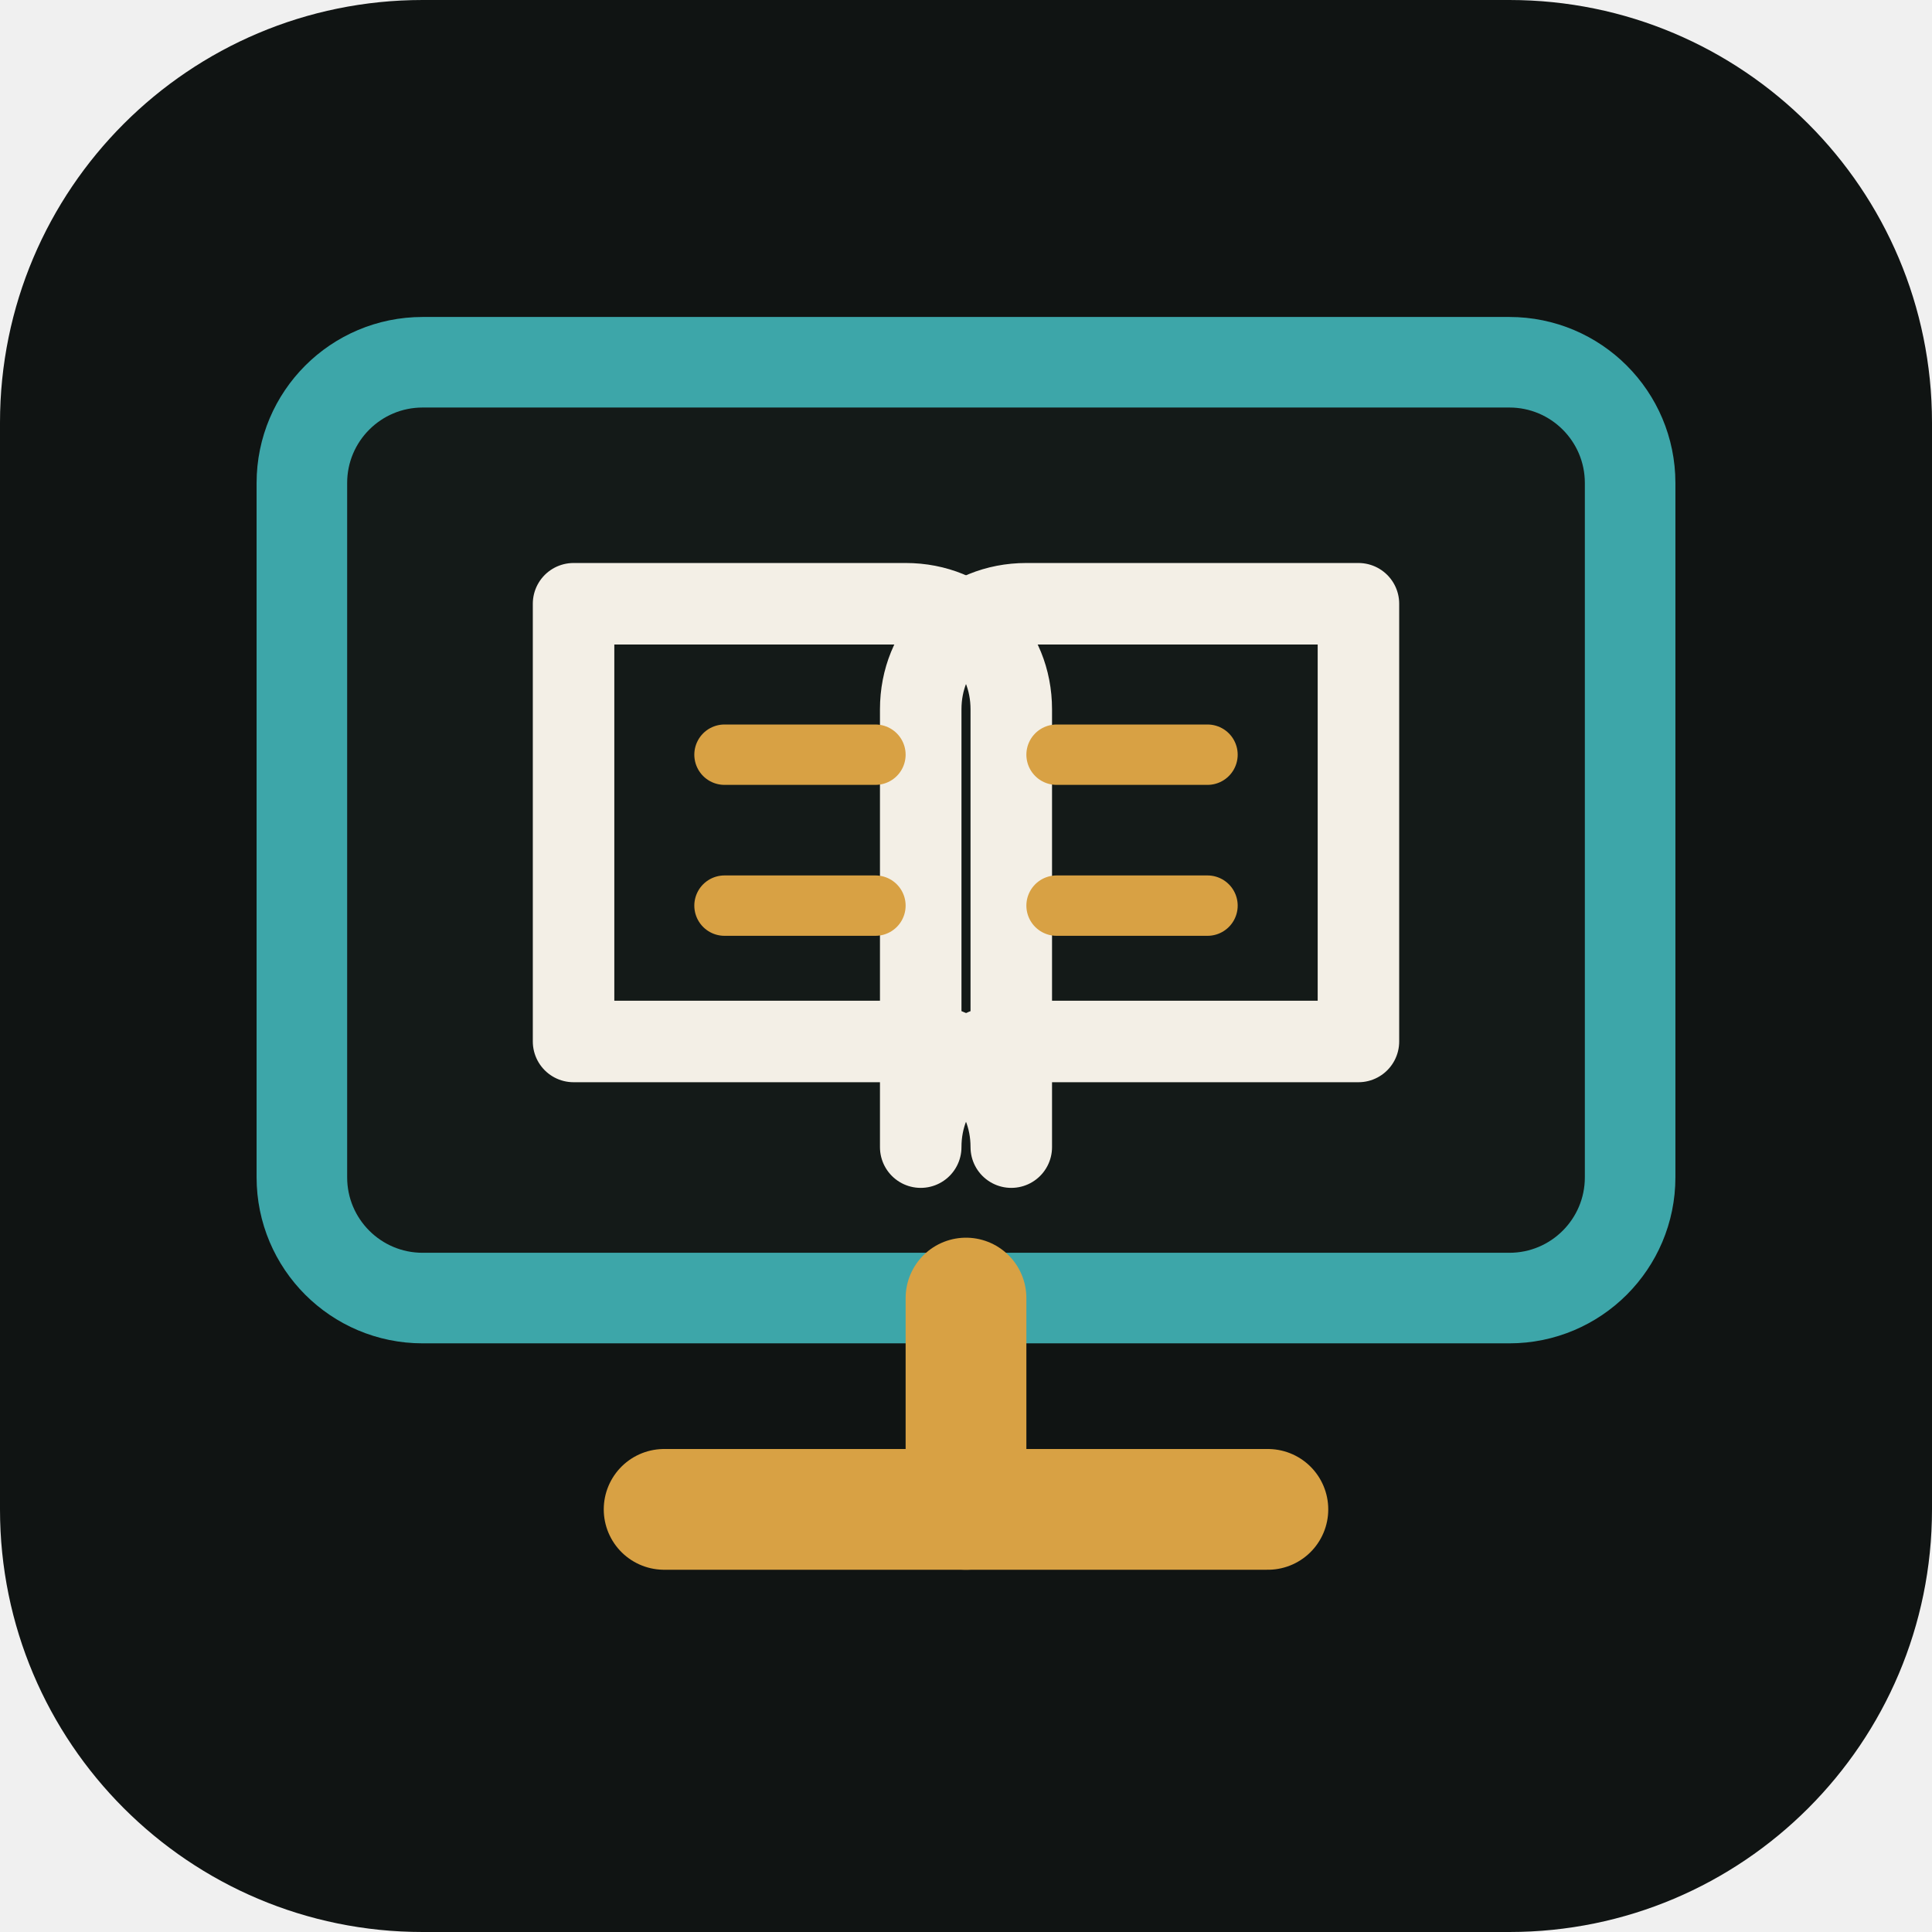
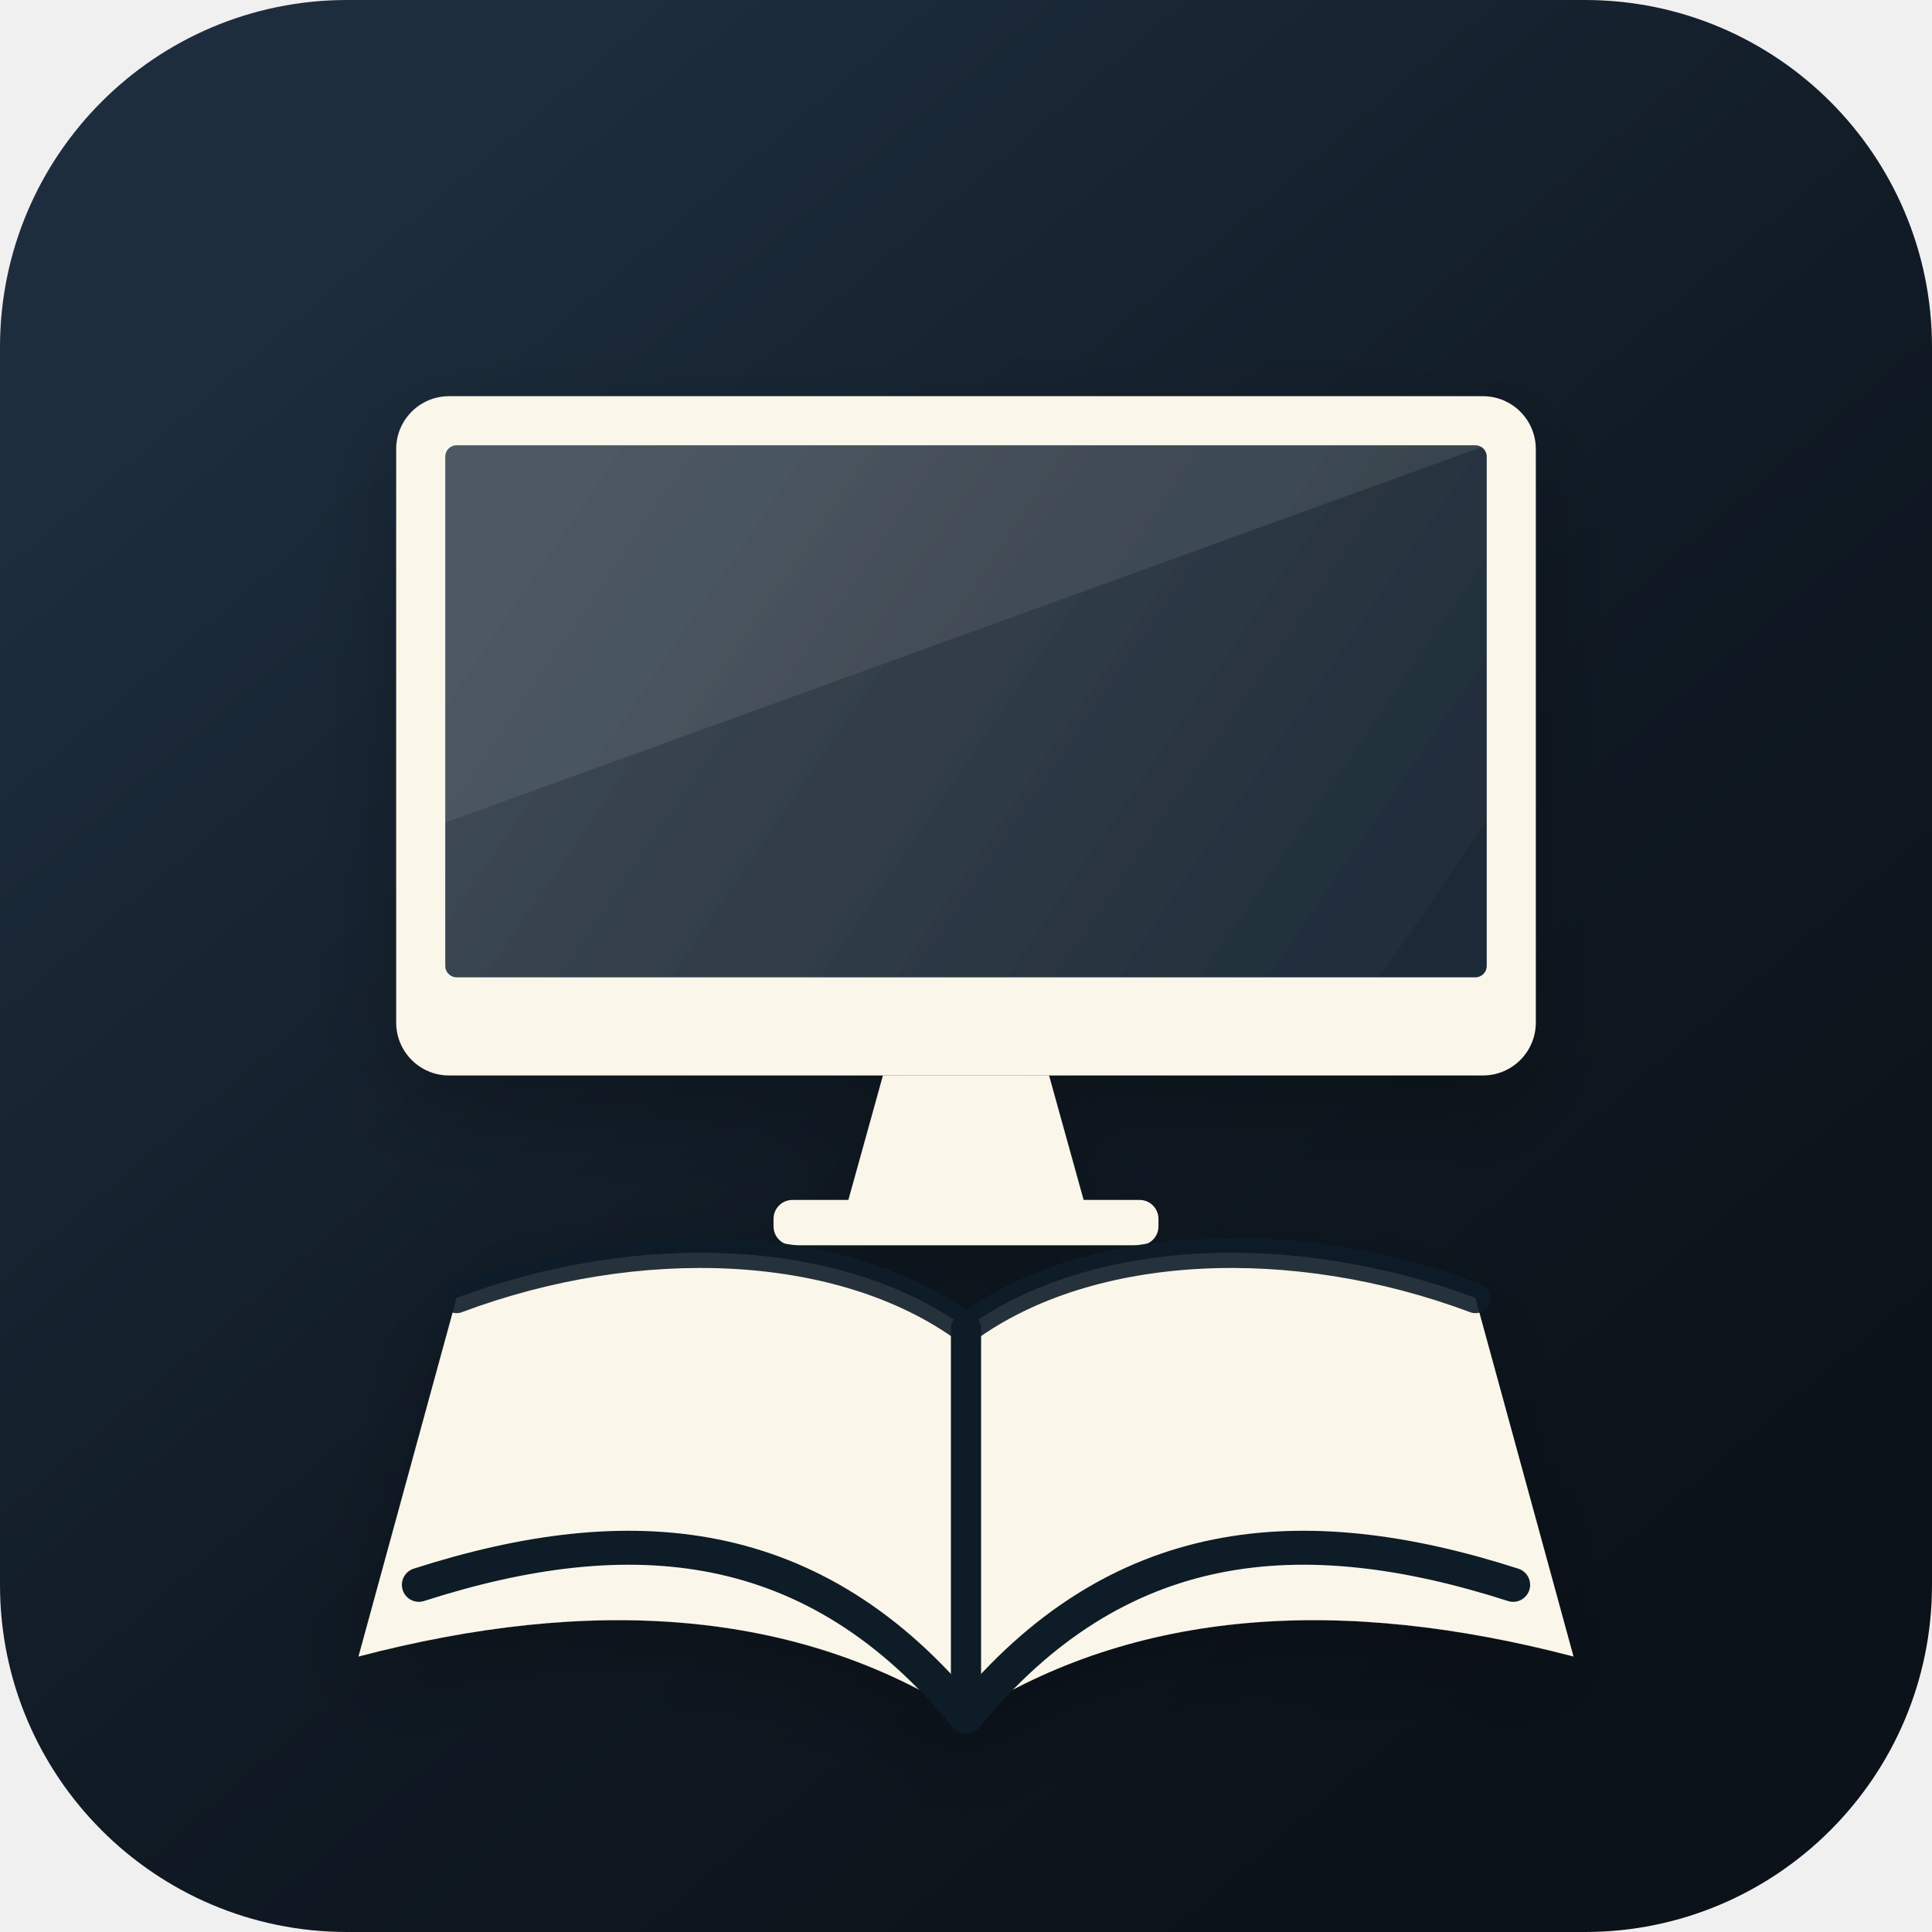
- <svg xmlns="http://www.w3.org/2000/svg" viewBox="0 0 64 64" role="img" aria-label="Big Screen Bible">
-   <rect width="64" height="64" rx="14" fill="#101413" />
-   <rect x="10" y="12" width="44" height="31" rx="4" fill="#141a18" stroke="#3da6a9" stroke-width="3" />
-   <path d="M22 50h20" stroke="#d8a144" stroke-width="4" stroke-linecap="round" />
-   <path d="M32 43v7" stroke="#d8a144" stroke-width="4" stroke-linecap="round" />
-   <path d="M19 20h11c2 0 3.5 1.5 3.5 3.5V38c0-2-1.5-3.5-3.5-3.5H19z" fill="none" stroke="#f3efe6" stroke-width="2.7" stroke-linejoin="round" />
-   <path d="M45 20H34c-2 0-3.5 1.5-3.5 3.5V38c0-2 1.5-3.5 3.5-3.5h11z" fill="none" stroke="#f3efe6" stroke-width="2.7" stroke-linejoin="round" />
-   <path d="M24 25h5M24 30h5M35 25h5M35 30h5" stroke="#d8a144" stroke-width="2" stroke-linecap="round" />
+ <svg xmlns="http://www.w3.org/2000/svg" viewBox="0 0 512 512" role="img" aria-label="Big Screen Bible">
+   <defs>
+     <linearGradient id="bg" x1="92" y1="64" x2="420" y2="448" gradientUnits="userSpaceOnUse">
+       <stop offset="0" stop-color="#1d2d3d" />
+       <stop offset="0.55" stop-color="#101a24" />
+       <stop offset="1" stop-color="#0b1219" />
+     </linearGradient>
+     <linearGradient id="screen" x1="148" y1="122" x2="370" y2="274" gradientUnits="userSpaceOnUse">
+       <stop offset="0" stop-color="#3a4651" />
+       <stop offset="1" stop-color="#182532" />
+     </linearGradient>
+     <linearGradient id="page" x1="138" y1="311" x2="374" y2="420" gradientUnits="userSpaceOnUse">
+       <stop offset="0" stop-color="#fffdf7" />
+       <stop offset="1" stop-color="#f0e8d8" />
+     </linearGradient>
+     <filter id="softShadow" x="-12%" y="-12%" width="124%" height="128%" color-interpolation-filters="sRGB">
+       <feDropShadow dx="0" dy="10" stdDeviation="12" flood-color="#000" flood-opacity="0.25" />
+     </filter>
+   </defs>
+   <rect width="512" height="512" rx="92" fill="url(#bg)" />
+   <g filter="url(#softShadow)">
+     <rect x="105" y="105" width="302" height="180" rx="14" fill="#fbf6ea" />
+     <rect x="118" y="118" width="276" height="141" rx="3" fill="url(#screen)" />
+     <path d="M118 118h276v141H118z" fill="#fff" opacity="0.03" />
+     <path d="M118 118h276L118 218z" fill="#fff" opacity="0.08" />
+     <path d="M234 285h44l10 36h-64z" fill="#fbf6ea" />
+     <rect x="205" y="318" width="102" height="12" rx="5" fill="#fbf6ea" />
+     <path d="M121 344c48-18 102-16 135 8v76c-41-23-94-25-147-8z" fill="url(#page)" />
+     <path d="M391 344c-48-18-102-16-135 8v76c41-23 94-25 147-8z" fill="url(#page)" />
+     <path d="M121 344l-26 95c61-16 116-13 161 16V352c-33-24-87-26-135-8z" fill="#fbf6ea" />
+     <path d="M391 344l26 95c-61-16-116-13-161 16V352c33-24 87-26 135-8z" fill="#fbf6ea" />
+     <path d="M256 352v103" stroke="#111c27" stroke-width="8" stroke-linecap="round" />
+     <path d="M111 420c56-18 105-14 145 35 40-49 89-53 145-35" fill="none" stroke="#111c27" stroke-width="9" stroke-linecap="round" stroke-linejoin="round" />
+     <path d="M121 344c48-18 102-16 135 8 33-24 87-26 135-8" fill="none" stroke="#111c27" stroke-width="8" stroke-linecap="round" stroke-linejoin="round" opacity="0.9" />
+   </g>
</svg>
